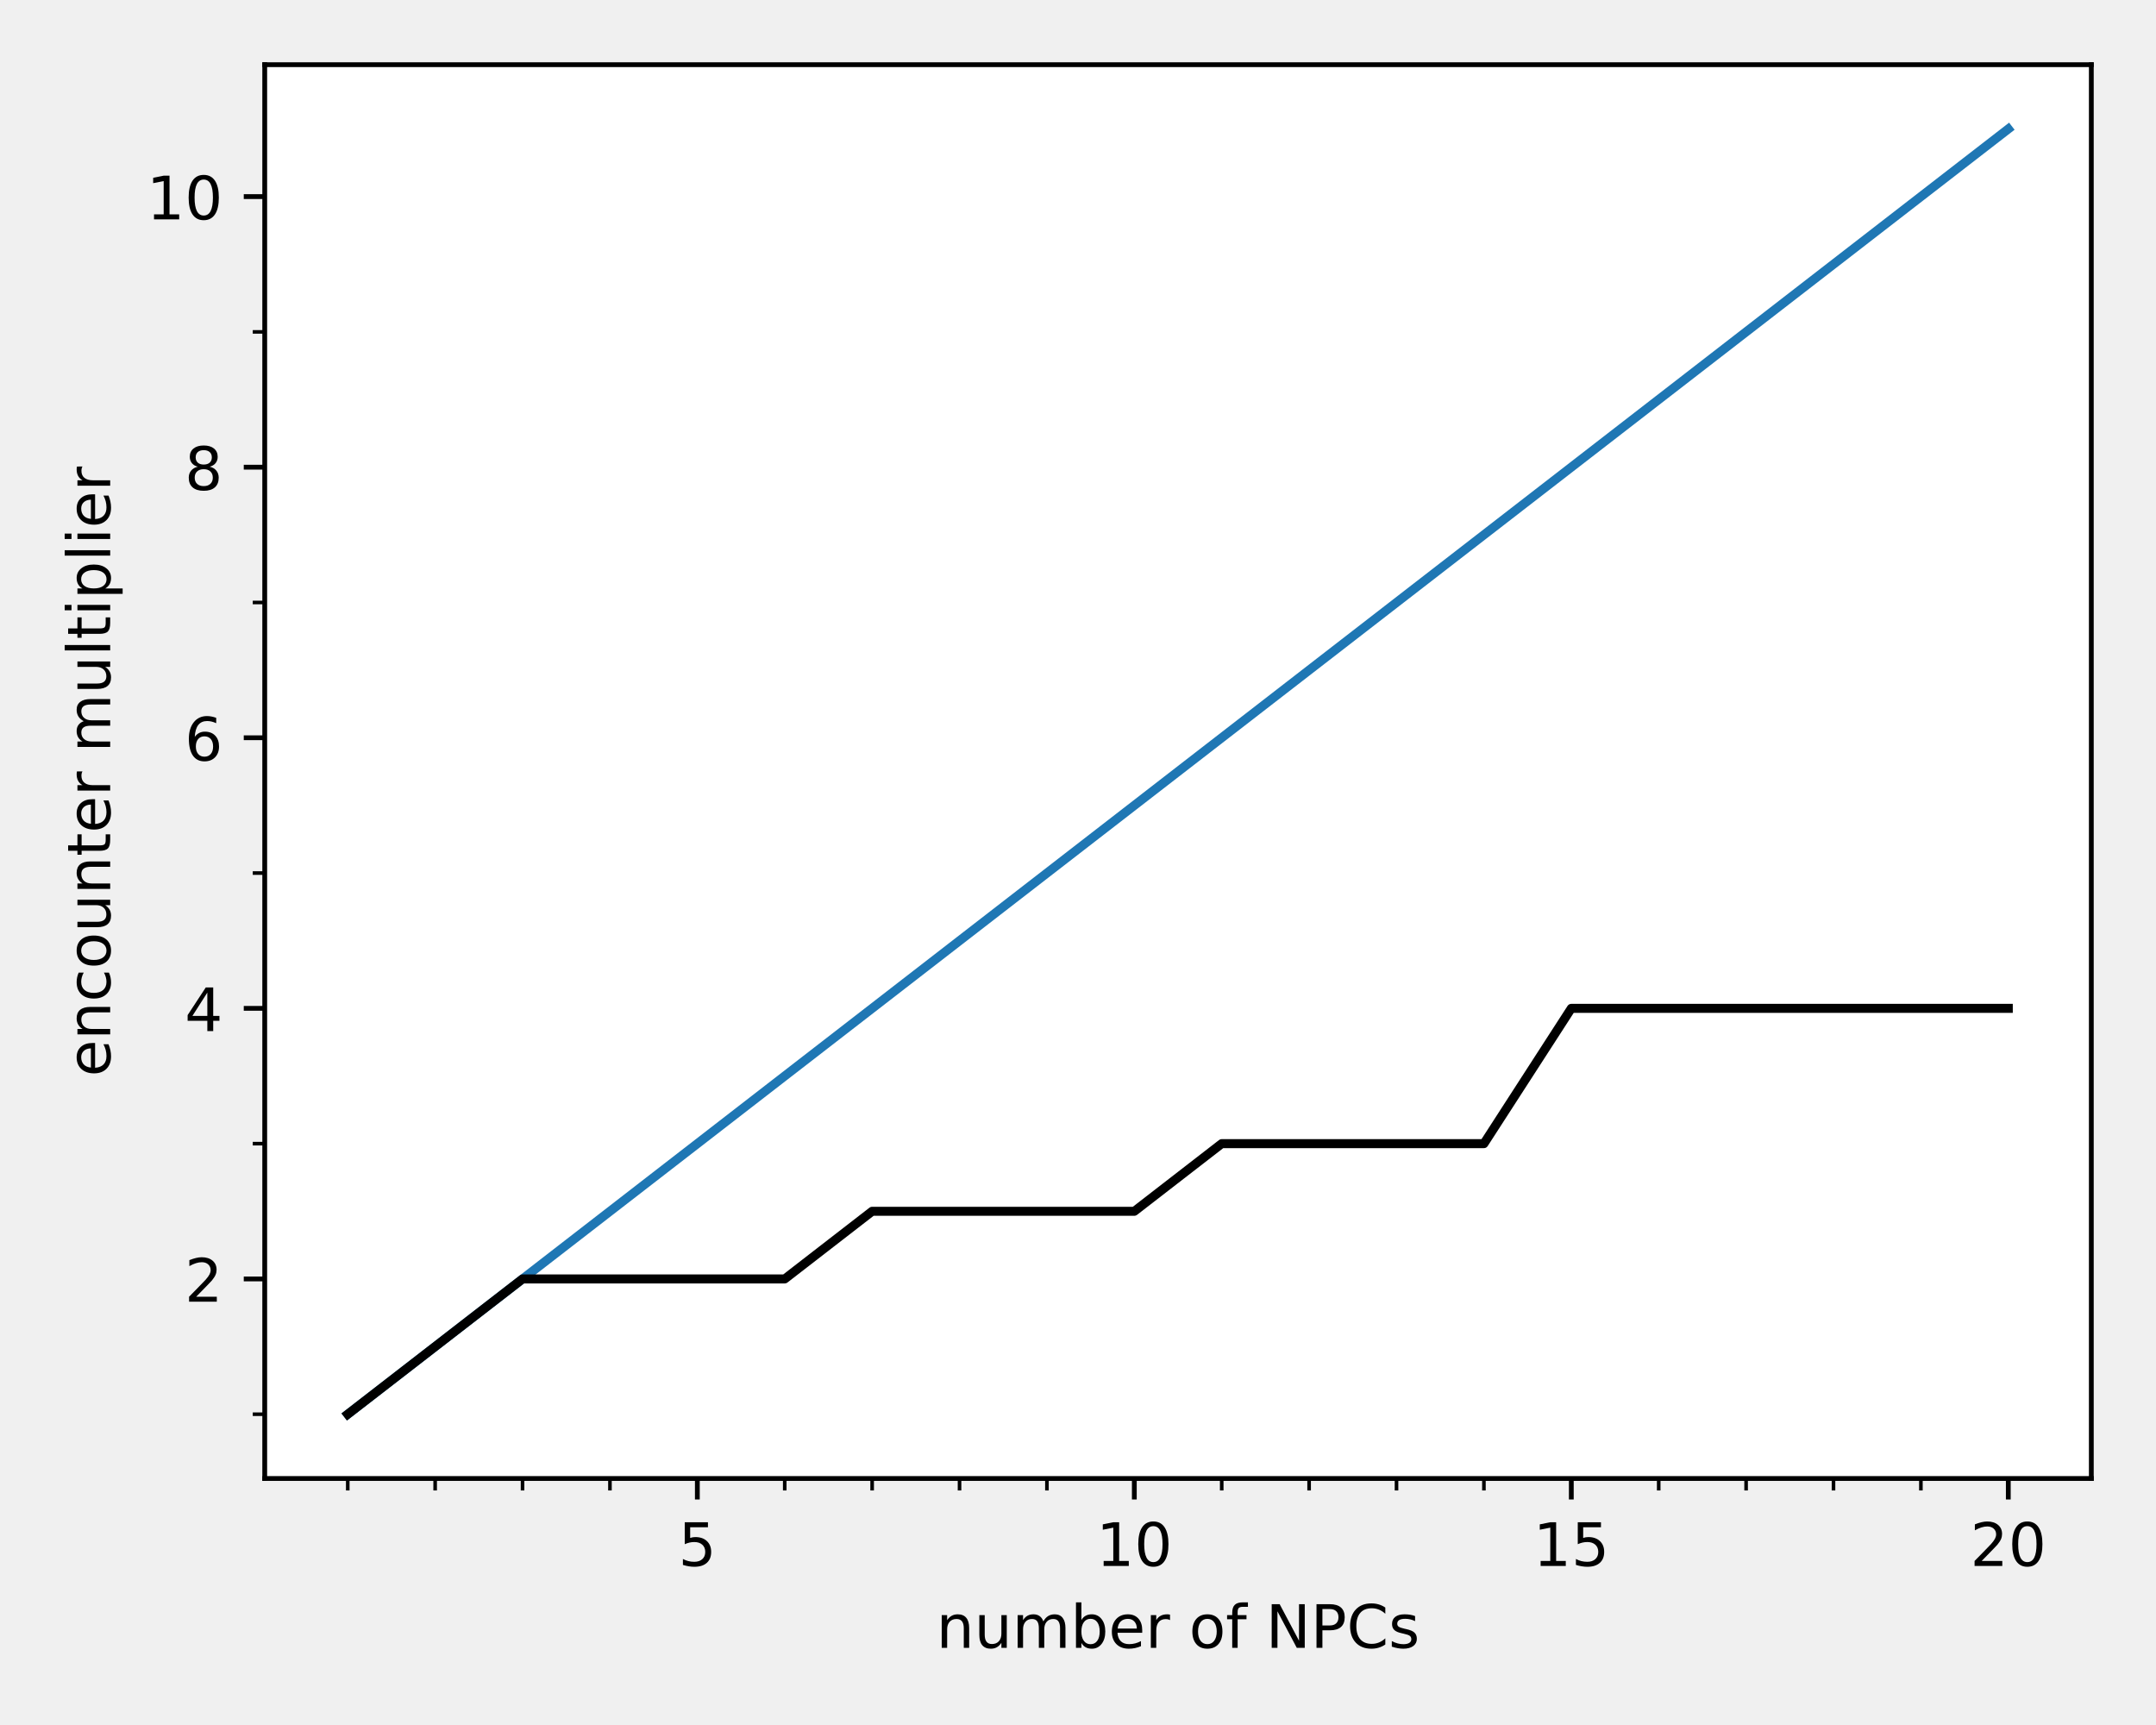
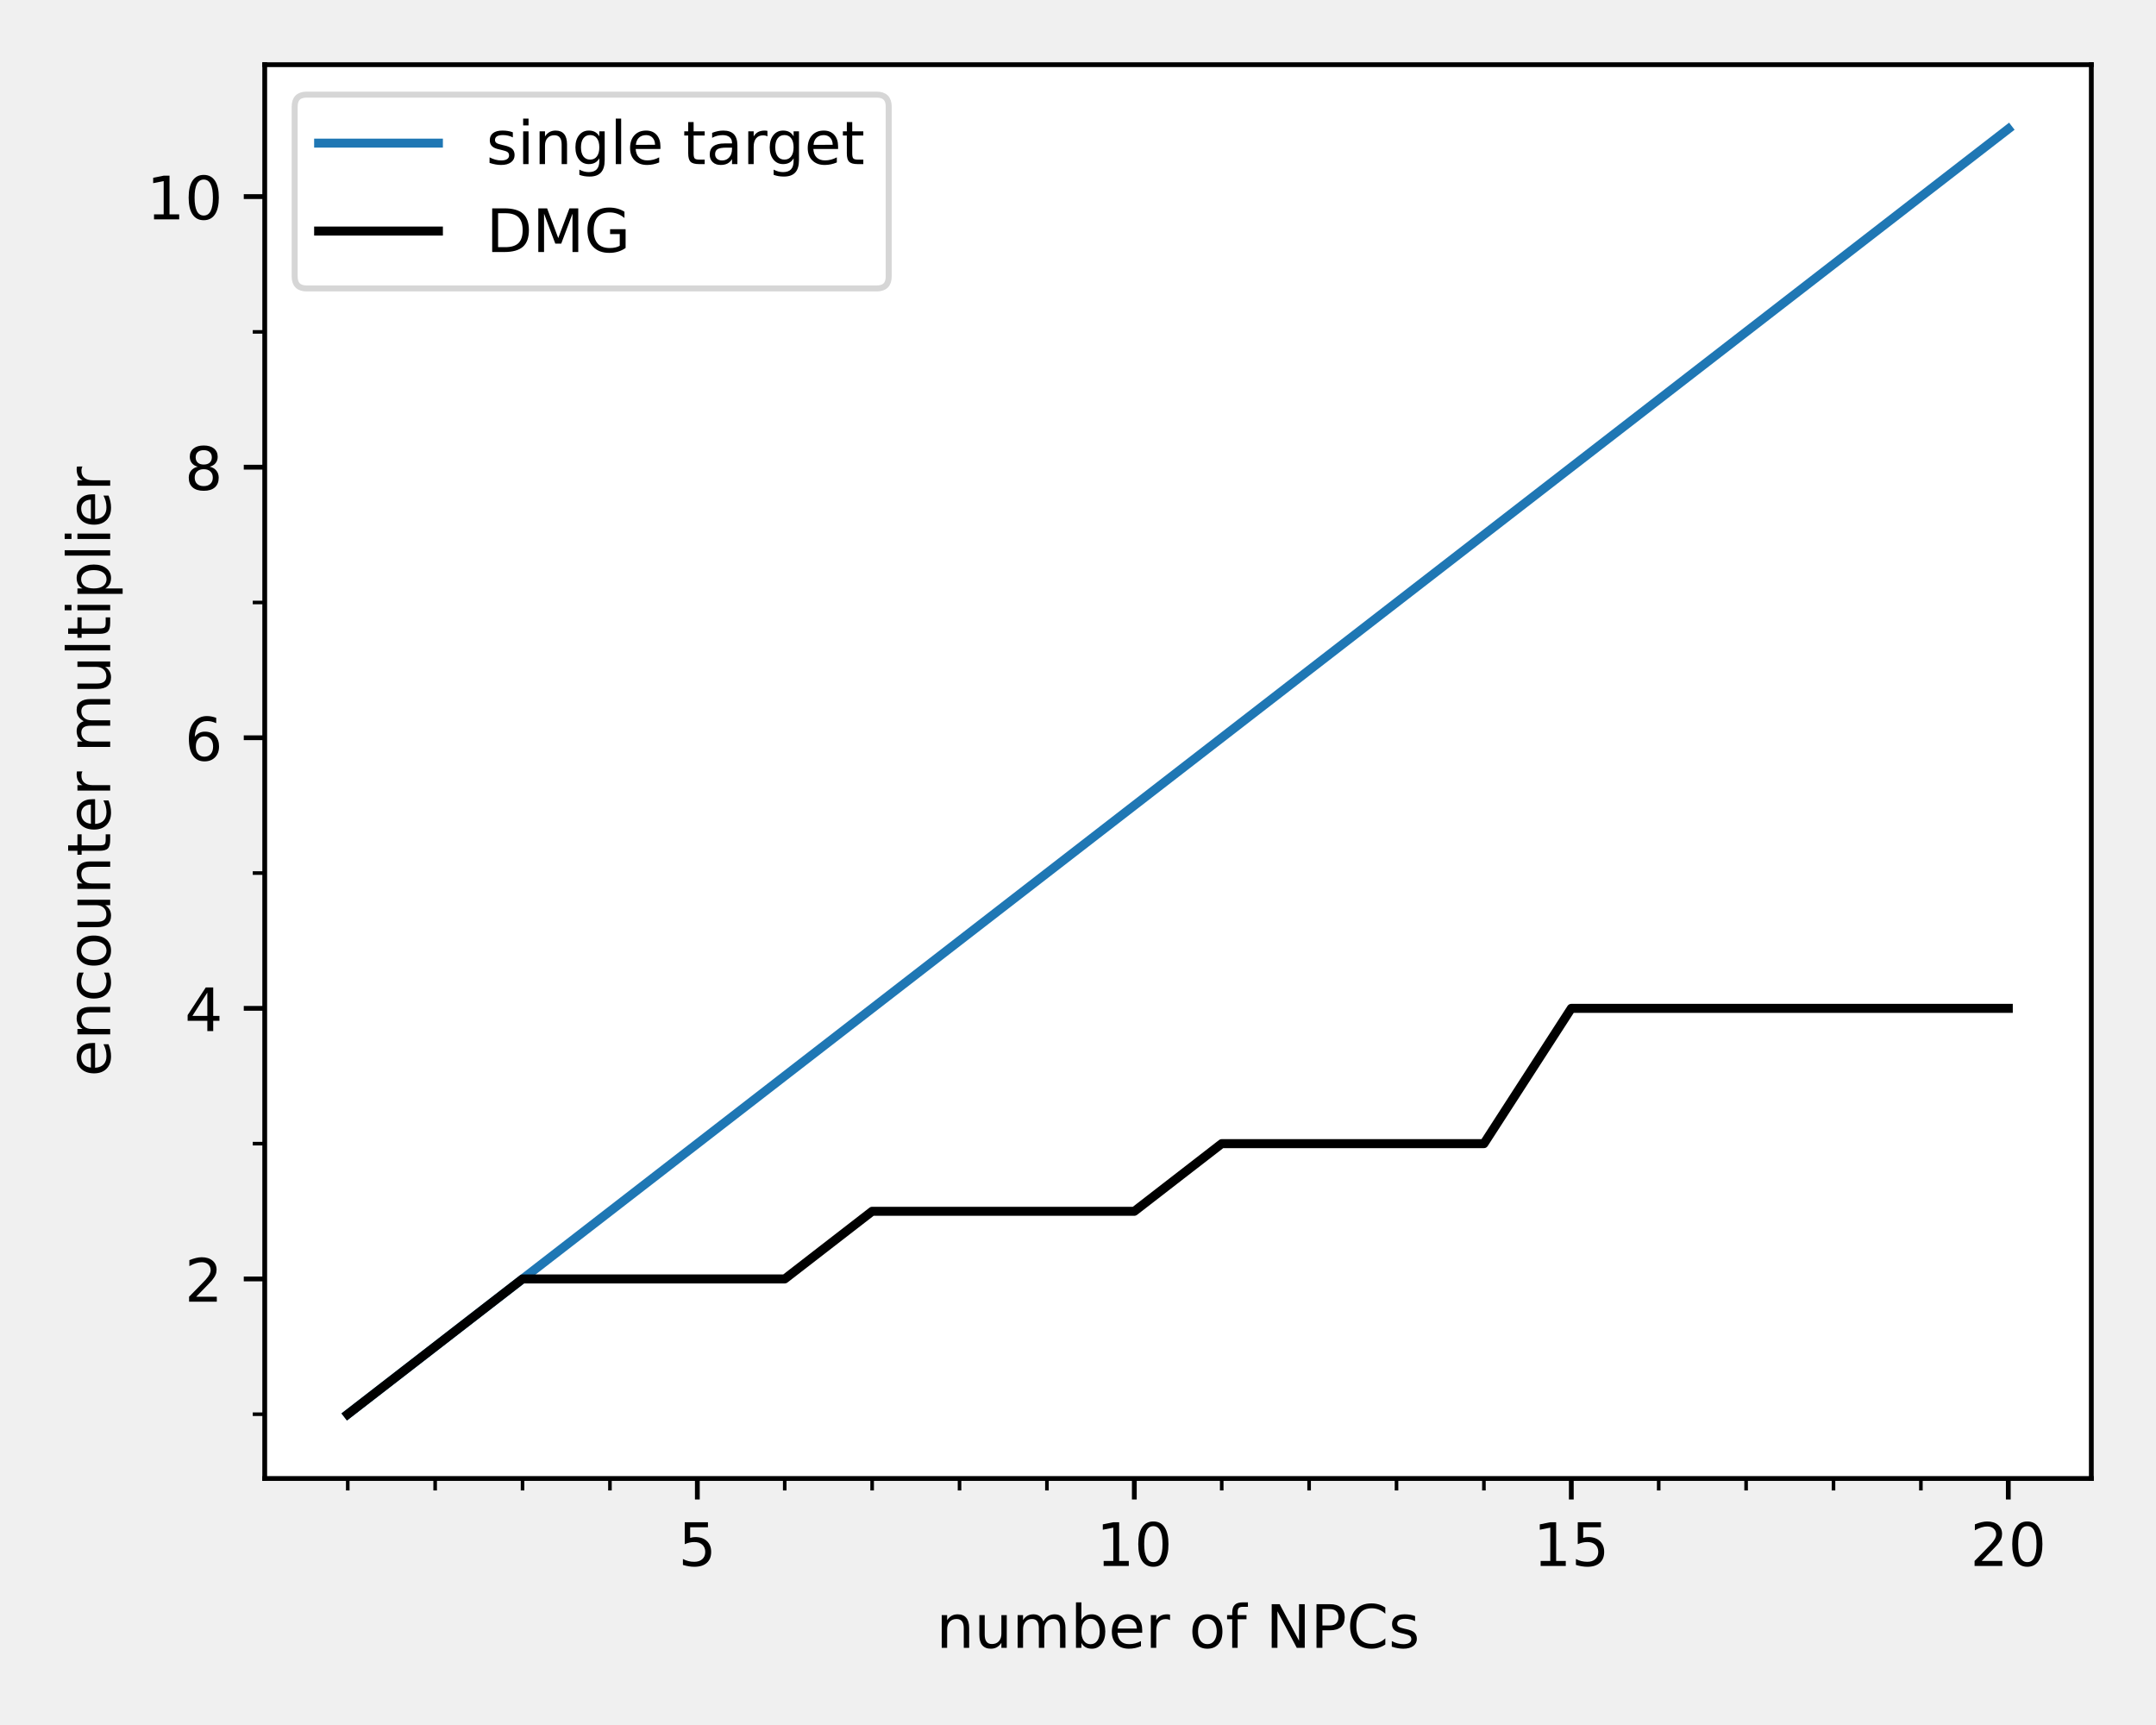
<svg xmlns="http://www.w3.org/2000/svg" xmlns:xlink="http://www.w3.org/1999/xlink" height="288pt" version="1.1" viewBox="0 0 360 288" width="360pt">
  <defs>
    <style type="text/css">*{stroke-linecap:butt;stroke-linejoin:round;}</style>
  </defs>
  <g id="figure_1">
    <g id="patch_1">
      <path d="M 0 288  L 360 288  L 360 0  L 0 0  z " style="fill:none;" />
    </g>
    <g id="axes_1">
      <g id="patch_2">
        <path d="M 44.203 246.844  L 349.2 246.844  L 349.2 10.8  L 44.203 10.8  z " style="fill:#ffffff;" />
      </g>
      <g id="matplotlib.axis_1">
        <g id="xtick_1">
          <g id="line2d_1">
            <defs>
-               <path d="M 0 0  L 0 3.5  " id="mefb0b01681" style="stroke:#000000;stroke-width:0.8;" />
-             </defs>
-             <g>
-               <use style="stroke:#000000;stroke-width:0.8;" x="116.439" xlink:href="#mefb0b01681" y="246.844" />
+               <path d="M 0 0  L 0 3.5  " id="m362d20f6d4" style="stroke:#000000;stroke-width:0.8;" />
+             </defs>
+             <g>
+               <use style="stroke:#000000;stroke-width:0.8;" x="116.439" xlink:href="#m362d20f6d4" y="246.844" />
            </g>
          </g>
          <g id="text_1">
            <g transform="translate(113.258 261.4422)scale(0.1 -0.1)">
              <defs>
                <path d="M 10.797 72.906  L 49.516 72.906  L 49.516 64.594  L 19.828 64.594  L 19.828 46.734  Q 21.969 47.469 24.109 47.828  Q 26.266 48.188 28.422 48.188  Q 40.625 48.188 47.75 41.5  Q 54.891 34.812 54.891 23.391  Q 54.891 11.625 47.562 5.094  Q 40.234 -1.422 26.906 -1.422  Q 22.312 -1.422 17.547 -0.641  Q 12.797 0.141 7.719 1.703  L 7.719 11.625  Q 12.109 9.234 16.797 8.062  Q 21.484 6.891 26.703 6.891  Q 35.156 6.891 40.078 11.328  Q 45.016 15.766 45.016 23.391  Q 45.016 31 40.078 35.438  Q 35.156 39.891 26.703 39.891  Q 22.75 39.891 18.812 39.016  Q 14.891 38.141 10.797 36.281  z " id="DejaVuSans-53" />
              </defs>
              <use xlink:href="#DejaVuSans-53" />
            </g>
          </g>
        </g>
        <g id="xtick_2">
          <g id="line2d_2">
            <g>
-               <use style="stroke:#000000;stroke-width:0.8;" x="189.405" xlink:href="#mefb0b01681" y="246.844" />
+               <use style="stroke:#000000;stroke-width:0.8;" x="189.405" xlink:href="#m362d20f6d4" y="246.844" />
            </g>
          </g>
          <g id="text_2">
            <g transform="translate(183.0425 261.4422)scale(0.1 -0.1)">
              <defs>
                <path d="M 12.406 8.297  L 28.516 8.297  L 28.516 63.922  L 10.984 60.406  L 10.984 69.391  L 28.422 72.906  L 38.281 72.906  L 38.281 8.297  L 54.391 8.297  L 54.391 0  L 12.406 0  z " id="DejaVuSans-49" />
                <path d="M 31.781 66.406  Q 24.172 66.406 20.328 58.906  Q 16.5 51.422 16.5 36.375  Q 16.5 21.391 20.328 13.891  Q 24.172 6.391 31.781 6.391  Q 39.453 6.391 43.281 13.891  Q 47.125 21.391 47.125 36.375  Q 47.125 51.422 43.281 58.906  Q 39.453 66.406 31.781 66.406  z M 31.781 74.219  Q 44.047 74.219 50.516 64.516  Q 56.984 54.828 56.984 36.375  Q 56.984 17.969 50.516 8.266  Q 44.047 -1.422 31.781 -1.422  Q 19.531 -1.422 13.062 8.266  Q 6.594 17.969 6.594 36.375  Q 6.594 54.828 13.062 64.516  Q 19.531 74.219 31.781 74.219  z " id="DejaVuSans-48" />
              </defs>
              <use xlink:href="#DejaVuSans-49" />
              <use x="63.623" xlink:href="#DejaVuSans-48" />
            </g>
          </g>
        </g>
        <g id="xtick_3">
          <g id="line2d_3">
            <g>
-               <use style="stroke:#000000;stroke-width:0.8;" x="262.371" xlink:href="#mefb0b01681" y="246.844" />
+               <use style="stroke:#000000;stroke-width:0.8;" x="262.371" xlink:href="#m362d20f6d4" y="246.844" />
            </g>
          </g>
          <g id="text_3">
            <g transform="translate(256.0082 261.4422)scale(0.1 -0.1)">
              <use xlink:href="#DejaVuSans-49" />
              <use x="63.623" xlink:href="#DejaVuSans-53" />
            </g>
          </g>
        </g>
        <g id="xtick_4">
          <g id="line2d_4">
            <g>
-               <use style="stroke:#000000;stroke-width:0.8;" x="335.337" xlink:href="#mefb0b01681" y="246.844" />
+               <use style="stroke:#000000;stroke-width:0.8;" x="335.337" xlink:href="#m362d20f6d4" y="246.844" />
            </g>
          </g>
          <g id="text_4">
            <g transform="translate(328.974 261.4422)scale(0.1 -0.1)">
              <defs>
                <path d="M 19.188 8.297  L 53.609 8.297  L 53.609 0  L 7.328 0  L 7.328 8.297  Q 12.938 14.109 22.625 23.891  Q 32.328 33.688 34.812 36.531  Q 39.547 41.844 41.422 45.531  Q 43.312 49.219 43.312 52.781  Q 43.312 58.594 39.234 62.25  Q 35.156 65.922 28.609 65.922  Q 23.969 65.922 18.812 64.312  Q 13.672 62.703 7.812 59.422  L 7.812 69.391  Q 13.766 71.781 18.938 73  Q 24.125 74.219 28.422 74.219  Q 39.75 74.219 46.484 68.547  Q 53.219 62.891 53.219 53.422  Q 53.219 48.922 51.531 44.891  Q 49.859 40.875 45.406 35.406  Q 44.188 33.984 37.641 27.219  Q 31.109 20.453 19.188 8.297  z " id="DejaVuSans-50" />
              </defs>
              <use xlink:href="#DejaVuSans-50" />
              <use x="63.623" xlink:href="#DejaVuSans-48" />
            </g>
          </g>
        </g>
        <g id="xtick_5">
          <g id="line2d_5">
            <defs>
-               <path d="M 0 0  L 0 2  " id="md75f224a28" style="stroke:#000000;stroke-width:0.6;" />
-             </defs>
-             <g>
-               <use style="stroke:#000000;stroke-width:0.6;" x="58.067" xlink:href="#md75f224a28" y="246.844" />
+               <path d="M 0 0  L 0 2  " id="m6d428b811e" style="stroke:#000000;stroke-width:0.6;" />
+             </defs>
+             <g>
+               <use style="stroke:#000000;stroke-width:0.6;" x="58.067" xlink:href="#m6d428b811e" y="246.844" />
            </g>
          </g>
        </g>
        <g id="xtick_6">
          <g id="line2d_6">
            <g>
-               <use style="stroke:#000000;stroke-width:0.6;" x="72.66" xlink:href="#md75f224a28" y="246.844" />
+               <use style="stroke:#000000;stroke-width:0.6;" x="72.66" xlink:href="#m6d428b811e" y="246.844" />
            </g>
          </g>
        </g>
        <g id="xtick_7">
          <g id="line2d_7">
            <g>
-               <use style="stroke:#000000;stroke-width:0.6;" x="87.253" xlink:href="#md75f224a28" y="246.844" />
+               <use style="stroke:#000000;stroke-width:0.6;" x="87.253" xlink:href="#m6d428b811e" y="246.844" />
            </g>
          </g>
        </g>
        <g id="xtick_8">
          <g id="line2d_8">
            <g>
-               <use style="stroke:#000000;stroke-width:0.6;" x="101.846" xlink:href="#md75f224a28" y="246.844" />
+               <use style="stroke:#000000;stroke-width:0.6;" x="101.846" xlink:href="#m6d428b811e" y="246.844" />
            </g>
          </g>
        </g>
        <g id="xtick_9">
          <g id="line2d_9">
            <g>
-               <use style="stroke:#000000;stroke-width:0.6;" x="131.032" xlink:href="#md75f224a28" y="246.844" />
+               <use style="stroke:#000000;stroke-width:0.6;" x="131.032" xlink:href="#m6d428b811e" y="246.844" />
            </g>
          </g>
        </g>
        <g id="xtick_10">
          <g id="line2d_10">
            <g>
-               <use style="stroke:#000000;stroke-width:0.6;" x="145.626" xlink:href="#md75f224a28" y="246.844" />
+               <use style="stroke:#000000;stroke-width:0.6;" x="145.626" xlink:href="#m6d428b811e" y="246.844" />
            </g>
          </g>
        </g>
        <g id="xtick_11">
          <g id="line2d_11">
            <g>
-               <use style="stroke:#000000;stroke-width:0.6;" x="160.219" xlink:href="#md75f224a28" y="246.844" />
+               <use style="stroke:#000000;stroke-width:0.6;" x="160.219" xlink:href="#m6d428b811e" y="246.844" />
            </g>
          </g>
        </g>
        <g id="xtick_12">
          <g id="line2d_12">
            <g>
-               <use style="stroke:#000000;stroke-width:0.6;" x="174.812" xlink:href="#md75f224a28" y="246.844" />
+               <use style="stroke:#000000;stroke-width:0.6;" x="174.812" xlink:href="#m6d428b811e" y="246.844" />
            </g>
          </g>
        </g>
        <g id="xtick_13">
          <g id="line2d_13">
            <g>
-               <use style="stroke:#000000;stroke-width:0.6;" x="203.998" xlink:href="#md75f224a28" y="246.844" />
+               <use style="stroke:#000000;stroke-width:0.6;" x="203.998" xlink:href="#m6d428b811e" y="246.844" />
            </g>
          </g>
        </g>
        <g id="xtick_14">
          <g id="line2d_14">
            <g>
-               <use style="stroke:#000000;stroke-width:0.6;" x="218.591" xlink:href="#md75f224a28" y="246.844" />
+               <use style="stroke:#000000;stroke-width:0.6;" x="218.591" xlink:href="#m6d428b811e" y="246.844" />
            </g>
          </g>
        </g>
        <g id="xtick_15">
          <g id="line2d_15">
            <g>
-               <use style="stroke:#000000;stroke-width:0.6;" x="233.184" xlink:href="#md75f224a28" y="246.844" />
+               <use style="stroke:#000000;stroke-width:0.6;" x="233.184" xlink:href="#m6d428b811e" y="246.844" />
            </g>
          </g>
        </g>
        <g id="xtick_16">
          <g id="line2d_16">
            <g>
-               <use style="stroke:#000000;stroke-width:0.6;" x="247.778" xlink:href="#md75f224a28" y="246.844" />
+               <use style="stroke:#000000;stroke-width:0.6;" x="247.778" xlink:href="#m6d428b811e" y="246.844" />
            </g>
          </g>
        </g>
        <g id="xtick_17">
          <g id="line2d_17">
            <g>
-               <use style="stroke:#000000;stroke-width:0.6;" x="276.964" xlink:href="#md75f224a28" y="246.844" />
+               <use style="stroke:#000000;stroke-width:0.6;" x="276.964" xlink:href="#m6d428b811e" y="246.844" />
            </g>
          </g>
        </g>
        <g id="xtick_18">
          <g id="line2d_18">
            <g>
-               <use style="stroke:#000000;stroke-width:0.6;" x="291.557" xlink:href="#md75f224a28" y="246.844" />
+               <use style="stroke:#000000;stroke-width:0.6;" x="291.557" xlink:href="#m6d428b811e" y="246.844" />
            </g>
          </g>
        </g>
        <g id="xtick_19">
          <g id="line2d_19">
            <g>
-               <use style="stroke:#000000;stroke-width:0.6;" x="306.15" xlink:href="#md75f224a28" y="246.844" />
+               <use style="stroke:#000000;stroke-width:0.6;" x="306.15" xlink:href="#m6d428b811e" y="246.844" />
            </g>
          </g>
        </g>
        <g id="xtick_20">
          <g id="line2d_20">
            <g>
-               <use style="stroke:#000000;stroke-width:0.6;" x="320.743" xlink:href="#md75f224a28" y="246.844" />
+               <use style="stroke:#000000;stroke-width:0.6;" x="320.743" xlink:href="#m6d428b811e" y="246.844" />
            </g>
          </g>
        </g>
        <g id="text_5">
          <g transform="translate(156.3383 275.1203)scale(0.1 -0.1)">
            <defs>
              <path d="M 54.891 33.016  L 54.891 0  L 45.906 0  L 45.906 32.719  Q 45.906 40.484 42.875 44.328  Q 39.844 48.188 33.797 48.188  Q 26.516 48.188 22.312 43.547  Q 18.109 38.922 18.109 30.906  L 18.109 0  L 9.078 0  L 9.078 54.688  L 18.109 54.688  L 18.109 46.188  Q 21.344 51.125 25.703 53.562  Q 30.078 56 35.797 56  Q 45.219 56 50.047 50.172  Q 54.891 44.344 54.891 33.016  z " id="DejaVuSans-110" />
              <path d="M 8.5 21.578  L 8.5 54.688  L 17.484 54.688  L 17.484 21.922  Q 17.484 14.156 20.5 10.266  Q 23.531 6.391 29.594 6.391  Q 36.859 6.391 41.078 11.031  Q 45.312 15.672 45.312 23.688  L 45.312 54.688  L 54.297 54.688  L 54.297 0  L 45.312 0  L 45.312 8.406  Q 42.047 3.422 37.719 1  Q 33.406 -1.422 27.688 -1.422  Q 18.266 -1.422 13.375 4.438  Q 8.5 10.297 8.5 21.578  z M 31.109 56  z " id="DejaVuSans-117" />
              <path d="M 52 44.188  Q 55.375 50.25 60.062 53.125  Q 64.75 56 71.094 56  Q 79.641 56 84.281 50.016  Q 88.922 44.047 88.922 33.016  L 88.922 0  L 79.891 0  L 79.891 32.719  Q 79.891 40.578 77.094 44.375  Q 74.312 48.188 68.609 48.188  Q 61.625 48.188 57.562 43.547  Q 53.516 38.922 53.516 30.906  L 53.516 0  L 44.484 0  L 44.484 32.719  Q 44.484 40.625 41.703 44.406  Q 38.922 48.188 33.109 48.188  Q 26.219 48.188 22.156 43.531  Q 18.109 38.875 18.109 30.906  L 18.109 0  L 9.078 0  L 9.078 54.688  L 18.109 54.688  L 18.109 46.188  Q 21.188 51.219 25.484 53.609  Q 29.781 56 35.688 56  Q 41.656 56 45.828 52.969  Q 50 49.953 52 44.188  z " id="DejaVuSans-109" />
              <path d="M 48.688 27.297  Q 48.688 37.203 44.609 42.844  Q 40.531 48.484 33.406 48.484  Q 26.266 48.484 22.188 42.844  Q 18.109 37.203 18.109 27.297  Q 18.109 17.391 22.188 11.75  Q 26.266 6.109 33.406 6.109  Q 40.531 6.109 44.609 11.75  Q 48.688 17.391 48.688 27.297  z M 18.109 46.391  Q 20.953 51.266 25.266 53.625  Q 29.594 56 35.594 56  Q 45.562 56 51.781 48.094  Q 58.016 40.188 58.016 27.297  Q 58.016 14.406 51.781 6.484  Q 45.562 -1.422 35.594 -1.422  Q 29.594 -1.422 25.266 0.953  Q 20.953 3.328 18.109 8.203  L 18.109 0  L 9.078 0  L 9.078 75.984  L 18.109 75.984  z " id="DejaVuSans-98" />
              <path d="M 56.203 29.594  L 56.203 25.203  L 14.891 25.203  Q 15.484 15.922 20.484 11.062  Q 25.484 6.203 34.422 6.203  Q 39.594 6.203 44.453 7.469  Q 49.312 8.734 54.109 11.281  L 54.109 2.781  Q 49.266 0.734 44.188 -0.344  Q 39.109 -1.422 33.891 -1.422  Q 20.797 -1.422 13.156 6.188  Q 5.516 13.812 5.516 26.812  Q 5.516 40.234 12.766 48.109  Q 20.016 56 32.328 56  Q 43.359 56 49.781 48.891  Q 56.203 41.797 56.203 29.594  z M 47.219 32.234  Q 47.125 39.594 43.094 43.984  Q 39.062 48.391 32.422 48.391  Q 24.906 48.391 20.391 44.141  Q 15.875 39.891 15.188 32.172  z " id="DejaVuSans-101" />
              <path d="M 41.109 46.297  Q 39.594 47.172 37.812 47.578  Q 36.031 48 33.891 48  Q 26.266 48 22.188 43.047  Q 18.109 38.094 18.109 28.812  L 18.109 0  L 9.078 0  L 9.078 54.688  L 18.109 54.688  L 18.109 46.188  Q 20.953 51.172 25.484 53.578  Q 30.031 56 36.531 56  Q 37.453 56 38.578 55.875  Q 39.703 55.766 41.062 55.516  z " id="DejaVuSans-114" />
              <path id="DejaVuSans-32" />
              <path d="M 30.609 48.391  Q 23.391 48.391 19.188 42.75  Q 14.984 37.109 14.984 27.297  Q 14.984 17.484 19.156 11.844  Q 23.344 6.203 30.609 6.203  Q 37.797 6.203 41.984 11.859  Q 46.188 17.531 46.188 27.297  Q 46.188 37.016 41.984 42.703  Q 37.797 48.391 30.609 48.391  z M 30.609 56  Q 42.328 56 49.016 48.375  Q 55.719 40.766 55.719 27.297  Q 55.719 13.875 49.016 6.219  Q 42.328 -1.422 30.609 -1.422  Q 18.844 -1.422 12.172 6.219  Q 5.516 13.875 5.516 27.297  Q 5.516 40.766 12.172 48.375  Q 18.844 56 30.609 56  z " id="DejaVuSans-111" />
              <path d="M 37.109 75.984  L 37.109 68.5  L 28.516 68.5  Q 23.688 68.5 21.797 66.547  Q 19.922 64.594 19.922 59.516  L 19.922 54.688  L 34.719 54.688  L 34.719 47.703  L 19.922 47.703  L 19.922 0  L 10.891 0  L 10.891 47.703  L 2.297 47.703  L 2.297 54.688  L 10.891 54.688  L 10.891 58.5  Q 10.891 67.625 15.141 71.797  Q 19.391 75.984 28.609 75.984  z " id="DejaVuSans-102" />
              <path d="M 9.812 72.906  L 23.094 72.906  L 55.422 11.922  L 55.422 72.906  L 64.984 72.906  L 64.984 0  L 51.703 0  L 19.391 60.984  L 19.391 0  L 9.812 0  z " id="DejaVuSans-78" />
              <path d="M 19.672 64.797  L 19.672 37.406  L 32.078 37.406  Q 38.969 37.406 42.719 40.969  Q 46.484 44.531 46.484 51.125  Q 46.484 57.672 42.719 61.234  Q 38.969 64.797 32.078 64.797  z M 9.812 72.906  L 32.078 72.906  Q 44.344 72.906 50.609 67.359  Q 56.891 61.812 56.891 51.125  Q 56.891 40.328 50.609 34.812  Q 44.344 29.297 32.078 29.297  L 19.672 29.297  L 19.672 0  L 9.812 0  z " id="DejaVuSans-80" />
              <path d="M 64.406 67.281  L 64.406 56.891  Q 59.422 61.531 53.781 63.812  Q 48.141 66.109 41.797 66.109  Q 29.297 66.109 22.656 58.469  Q 16.016 50.828 16.016 36.375  Q 16.016 21.969 22.656 14.328  Q 29.297 6.688 41.797 6.688  Q 48.141 6.688 53.781 8.984  Q 59.422 11.281 64.406 15.922  L 64.406 5.609  Q 59.234 2.094 53.438 0.328  Q 47.656 -1.422 41.219 -1.422  Q 24.656 -1.422 15.125 8.703  Q 5.609 18.844 5.609 36.375  Q 5.609 53.953 15.125 64.078  Q 24.656 74.219 41.219 74.219  Q 47.75 74.219 53.531 72.484  Q 59.328 70.75 64.406 67.281  z " id="DejaVuSans-67" />
              <path d="M 44.281 53.078  L 44.281 44.578  Q 40.484 46.531 36.375 47.5  Q 32.281 48.484 27.875 48.484  Q 21.188 48.484 17.844 46.438  Q 14.5 44.391 14.5 40.281  Q 14.5 37.156 16.891 35.375  Q 19.281 33.594 26.516 31.984  L 29.594 31.297  Q 39.156 29.25 43.188 25.516  Q 47.219 21.781 47.219 15.094  Q 47.219 7.469 41.188 3.016  Q 35.156 -1.422 24.609 -1.422  Q 20.219 -1.422 15.453 -0.562  Q 10.688 0.297 5.422 2  L 5.422 11.281  Q 10.406 8.688 15.234 7.391  Q 20.062 6.109 24.812 6.109  Q 31.156 6.109 34.562 8.281  Q 37.984 10.453 37.984 14.406  Q 37.984 18.062 35.516 20.016  Q 33.062 21.969 24.703 23.781  L 21.578 24.516  Q 13.234 26.266 9.516 29.906  Q 5.812 33.547 5.812 39.891  Q 5.812 47.609 11.281 51.797  Q 16.75 56 26.812 56  Q 31.781 56 36.172 55.266  Q 40.578 54.547 44.281 53.078  z " id="DejaVuSans-115" />
            </defs>
            <use xlink:href="#DejaVuSans-110" />
            <use x="63.379" xlink:href="#DejaVuSans-117" />
            <use x="126.758" xlink:href="#DejaVuSans-109" />
            <use x="224.17" xlink:href="#DejaVuSans-98" />
            <use x="287.646" xlink:href="#DejaVuSans-101" />
            <use x="349.17" xlink:href="#DejaVuSans-114" />
            <use x="390.283" xlink:href="#DejaVuSans-32" />
            <use x="422.07" xlink:href="#DejaVuSans-111" />
            <use x="483.252" xlink:href="#DejaVuSans-102" />
            <use x="518.457" xlink:href="#DejaVuSans-32" />
            <use x="550.244" xlink:href="#DejaVuSans-78" />
            <use x="625.049" xlink:href="#DejaVuSans-80" />
            <use x="685.352" xlink:href="#DejaVuSans-67" />
            <use x="755.176" xlink:href="#DejaVuSans-115" />
          </g>
        </g>
      </g>
      <g id="matplotlib.axis_2">
        <g id="ytick_1">
          <g id="line2d_21">
            <defs>
-               <path d="M 0 0  L -3.5 0  " id="ma473c0ce6e" style="stroke:#000000;stroke-width:0.8;" />
-             </defs>
-             <g>
-               <use style="stroke:#000000;stroke-width:0.8;" x="44.203" xlink:href="#ma473c0ce6e" y="213.527" />
+               <path d="M 0 0  L -3.5 0  " id="mf55460c2e5" style="stroke:#000000;stroke-width:0.8;" />
+             </defs>
+             <g>
+               <use style="stroke:#000000;stroke-width:0.8;" x="44.203" xlink:href="#mf55460c2e5" y="213.527" />
            </g>
          </g>
          <g id="text_6">
            <g transform="translate(30.84062 217.3258)scale(0.1 -0.1)">
              <use xlink:href="#DejaVuSans-50" />
            </g>
          </g>
        </g>
        <g id="ytick_2">
          <g id="line2d_22">
            <g>
-               <use style="stroke:#000000;stroke-width:0.8;" x="44.203" xlink:href="#ma473c0ce6e" y="168.351" />
+               <use style="stroke:#000000;stroke-width:0.8;" x="44.203" xlink:href="#mf55460c2e5" y="168.351" />
            </g>
          </g>
          <g id="text_7">
            <g transform="translate(30.84062 172.15)scale(0.1 -0.1)">
              <defs>
                <path d="M 37.797 64.312  L 12.891 25.391  L 37.797 25.391  z M 35.203 72.906  L 47.609 72.906  L 47.609 25.391  L 58.016 25.391  L 58.016 17.188  L 47.609 17.188  L 47.609 0  L 37.797 0  L 37.797 17.188  L 4.891 17.188  L 4.891 26.703  z " id="DejaVuSans-52" />
              </defs>
              <use xlink:href="#DejaVuSans-52" />
            </g>
          </g>
        </g>
        <g id="ytick_3">
          <g id="line2d_23">
            <g>
-               <use style="stroke:#000000;stroke-width:0.8;" x="44.203" xlink:href="#ma473c0ce6e" y="123.175" />
+               <use style="stroke:#000000;stroke-width:0.8;" x="44.203" xlink:href="#mf55460c2e5" y="123.175" />
            </g>
          </g>
          <g id="text_8">
            <g transform="translate(30.84062 126.9741)scale(0.1 -0.1)">
              <defs>
                <path d="M 33.016 40.375  Q 26.375 40.375 22.484 35.828  Q 18.609 31.297 18.609 23.391  Q 18.609 15.531 22.484 10.953  Q 26.375 6.391 33.016 6.391  Q 39.656 6.391 43.531 10.953  Q 47.406 15.531 47.406 23.391  Q 47.406 31.297 43.531 35.828  Q 39.656 40.375 33.016 40.375  z M 52.594 71.297  L 52.594 62.312  Q 48.875 64.062 45.094 64.984  Q 41.312 65.922 37.594 65.922  Q 27.828 65.922 22.672 59.328  Q 17.531 52.734 16.797 39.406  Q 19.672 43.656 24.016 45.922  Q 28.375 48.188 33.594 48.188  Q 44.578 48.188 50.953 41.516  Q 57.328 34.859 57.328 23.391  Q 57.328 12.156 50.688 5.359  Q 44.047 -1.422 33.016 -1.422  Q 20.359 -1.422 13.672 8.266  Q 6.984 17.969 6.984 36.375  Q 6.984 53.656 15.188 63.938  Q 23.391 74.219 37.203 74.219  Q 40.922 74.219 44.703 73.484  Q 48.484 72.75 52.594 71.297  z " id="DejaVuSans-54" />
              </defs>
              <use xlink:href="#DejaVuSans-54" />
            </g>
          </g>
        </g>
        <g id="ytick_4">
          <g id="line2d_24">
            <g>
-               <use style="stroke:#000000;stroke-width:0.8;" x="44.203" xlink:href="#ma473c0ce6e" y="77.999" />
+               <use style="stroke:#000000;stroke-width:0.8;" x="44.203" xlink:href="#mf55460c2e5" y="77.999" />
            </g>
          </g>
          <g id="text_9">
            <g transform="translate(30.84062 81.79828)scale(0.1 -0.1)">
              <defs>
                <path d="M 31.781 34.625  Q 24.75 34.625 20.719 30.859  Q 16.703 27.094 16.703 20.516  Q 16.703 13.922 20.719 10.156  Q 24.75 6.391 31.781 6.391  Q 38.812 6.391 42.859 10.172  Q 46.922 13.969 46.922 20.516  Q 46.922 27.094 42.891 30.859  Q 38.875 34.625 31.781 34.625  z M 21.922 38.812  Q 15.578 40.375 12.031 44.719  Q 8.5 49.078 8.5 55.328  Q 8.5 64.062 14.719 69.141  Q 20.953 74.219 31.781 74.219  Q 42.672 74.219 48.875 69.141  Q 55.078 64.062 55.078 55.328  Q 55.078 49.078 51.531 44.719  Q 48 40.375 41.703 38.812  Q 48.828 37.156 52.797 32.312  Q 56.781 27.484 56.781 20.516  Q 56.781 9.906 50.312 4.234  Q 43.844 -1.422 31.781 -1.422  Q 19.734 -1.422 13.25 4.234  Q 6.781 9.906 6.781 20.516  Q 6.781 27.484 10.781 32.312  Q 14.797 37.156 21.922 38.812  z M 18.312 54.391  Q 18.312 48.734 21.844 45.562  Q 25.391 42.391 31.781 42.391  Q 38.141 42.391 41.719 45.562  Q 45.312 48.734 45.312 54.391  Q 45.312 60.062 41.719 63.234  Q 38.141 66.406 31.781 66.406  Q 25.391 66.406 21.844 63.234  Q 18.312 60.062 18.312 54.391  z " id="DejaVuSans-56" />
              </defs>
              <use xlink:href="#DejaVuSans-56" />
            </g>
          </g>
        </g>
        <g id="ytick_5">
          <g id="line2d_25">
            <g>
-               <use style="stroke:#000000;stroke-width:0.8;" x="44.203" xlink:href="#ma473c0ce6e" y="32.823" />
+               <use style="stroke:#000000;stroke-width:0.8;" x="44.203" xlink:href="#mf55460c2e5" y="32.823" />
            </g>
          </g>
          <g id="text_10">
            <g transform="translate(24.47812 36.62244)scale(0.1 -0.1)">
              <use xlink:href="#DejaVuSans-49" />
              <use x="63.623" xlink:href="#DejaVuSans-48" />
            </g>
          </g>
        </g>
        <g id="ytick_6">
          <g id="line2d_26">
            <defs>
-               <path d="M 0 0  L -2 0  " id="m3b3ae265ba" style="stroke:#000000;stroke-width:0.6;" />
-             </defs>
-             <g>
-               <use style="stroke:#000000;stroke-width:0.6;" x="44.203" xlink:href="#m3b3ae265ba" y="236.114" />
+               <path d="M 0 0  L -2 0  " id="me7ed8b113c" style="stroke:#000000;stroke-width:0.6;" />
+             </defs>
+             <g>
+               <use style="stroke:#000000;stroke-width:0.6;" x="44.203" xlink:href="#me7ed8b113c" y="236.114" />
            </g>
          </g>
        </g>
        <g id="ytick_7">
          <g id="line2d_27">
            <g>
-               <use style="stroke:#000000;stroke-width:0.6;" x="44.203" xlink:href="#m3b3ae265ba" y="190.939" />
+               <use style="stroke:#000000;stroke-width:0.6;" x="44.203" xlink:href="#me7ed8b113c" y="190.939" />
            </g>
          </g>
        </g>
        <g id="ytick_8">
          <g id="line2d_28">
            <g>
-               <use style="stroke:#000000;stroke-width:0.6;" x="44.203" xlink:href="#m3b3ae265ba" y="145.763" />
+               <use style="stroke:#000000;stroke-width:0.6;" x="44.203" xlink:href="#me7ed8b113c" y="145.763" />
            </g>
          </g>
        </g>
        <g id="ytick_9">
          <g id="line2d_29">
            <g>
-               <use style="stroke:#000000;stroke-width:0.6;" x="44.203" xlink:href="#m3b3ae265ba" y="100.587" />
+               <use style="stroke:#000000;stroke-width:0.6;" x="44.203" xlink:href="#me7ed8b113c" y="100.587" />
            </g>
          </g>
        </g>
        <g id="ytick_10">
          <g id="line2d_30">
            <g>
-               <use style="stroke:#000000;stroke-width:0.6;" x="44.203" xlink:href="#m3b3ae265ba" y="55.411" />
+               <use style="stroke:#000000;stroke-width:0.6;" x="44.203" xlink:href="#me7ed8b113c" y="55.411" />
            </g>
          </g>
        </g>
        <g id="text_11">
          <g transform="translate(18.39844 179.7562)rotate(-90)scale(0.1 -0.1)">
            <defs>
              <path d="M 48.781 52.594  L 48.781 44.188  Q 44.969 46.297 41.141 47.344  Q 37.312 48.391 33.406 48.391  Q 24.656 48.391 19.812 42.844  Q 14.984 37.312 14.984 27.297  Q 14.984 17.281 19.812 11.734  Q 24.656 6.203 33.406 6.203  Q 37.312 6.203 41.141 7.25  Q 44.969 8.297 48.781 10.406  L 48.781 2.094  Q 45.016 0.344 40.984 -0.531  Q 36.969 -1.422 32.422 -1.422  Q 20.062 -1.422 12.781 6.344  Q 5.516 14.109 5.516 27.297  Q 5.516 40.672 12.859 48.328  Q 20.219 56 33.016 56  Q 37.156 56 41.109 55.141  Q 45.062 54.297 48.781 52.594  z " id="DejaVuSans-99" />
              <path d="M 18.312 70.219  L 18.312 54.688  L 36.812 54.688  L 36.812 47.703  L 18.312 47.703  L 18.312 18.016  Q 18.312 11.328 20.141 9.422  Q 21.969 7.516 27.594 7.516  L 36.812 7.516  L 36.812 0  L 27.594 0  Q 17.188 0 13.234 3.875  Q 9.281 7.766 9.281 18.016  L 9.281 47.703  L 2.688 47.703  L 2.688 54.688  L 9.281 54.688  L 9.281 70.219  z " id="DejaVuSans-116" />
              <path d="M 9.422 75.984  L 18.406 75.984  L 18.406 0  L 9.422 0  z " id="DejaVuSans-108" />
              <path d="M 9.422 54.688  L 18.406 54.688  L 18.406 0  L 9.422 0  z M 9.422 75.984  L 18.406 75.984  L 18.406 64.594  L 9.422 64.594  z " id="DejaVuSans-105" />
              <path d="M 18.109 8.203  L 18.109 -20.797  L 9.078 -20.797  L 9.078 54.688  L 18.109 54.688  L 18.109 46.391  Q 20.953 51.266 25.266 53.625  Q 29.594 56 35.594 56  Q 45.562 56 51.781 48.094  Q 58.016 40.188 58.016 27.297  Q 58.016 14.406 51.781 6.484  Q 45.562 -1.422 35.594 -1.422  Q 29.594 -1.422 25.266 0.953  Q 20.953 3.328 18.109 8.203  z M 48.688 27.297  Q 48.688 37.203 44.609 42.844  Q 40.531 48.484 33.406 48.484  Q 26.266 48.484 22.188 42.844  Q 18.109 37.203 18.109 27.297  Q 18.109 17.391 22.188 11.75  Q 26.266 6.109 33.406 6.109  Q 40.531 6.109 44.609 11.75  Q 48.688 17.391 48.688 27.297  z " id="DejaVuSans-112" />
            </defs>
            <use xlink:href="#DejaVuSans-101" />
            <use x="61.523" xlink:href="#DejaVuSans-110" />
            <use x="124.902" xlink:href="#DejaVuSans-99" />
            <use x="179.883" xlink:href="#DejaVuSans-111" />
            <use x="241.064" xlink:href="#DejaVuSans-117" />
            <use x="304.443" xlink:href="#DejaVuSans-110" />
            <use x="367.822" xlink:href="#DejaVuSans-116" />
            <use x="407.031" xlink:href="#DejaVuSans-101" />
            <use x="468.555" xlink:href="#DejaVuSans-114" />
            <use x="509.668" xlink:href="#DejaVuSans-32" />
            <use x="541.455" xlink:href="#DejaVuSans-109" />
            <use x="638.867" xlink:href="#DejaVuSans-117" />
            <use x="702.246" xlink:href="#DejaVuSans-108" />
            <use x="730.029" xlink:href="#DejaVuSans-116" />
            <use x="769.238" xlink:href="#DejaVuSans-105" />
            <use x="797.021" xlink:href="#DejaVuSans-112" />
            <use x="860.498" xlink:href="#DejaVuSans-108" />
            <use x="888.281" xlink:href="#DejaVuSans-105" />
            <use x="916.064" xlink:href="#DejaVuSans-101" />
            <use x="977.588" xlink:href="#DejaVuSans-114" />
          </g>
        </g>
      </g>
      <g id="line2d_31">
-         <path clip-path="url(#p87e74e8e7b)" d="M 58.067 236.114  L 72.66 224.821  L 87.253 213.527  L 101.846 202.233  L 116.439 190.939  L 131.032 179.645  L 145.626 168.351  L 160.219 157.057  L 174.812 145.763  L 189.405 134.469  L 203.998 123.175  L 218.591 111.881  L 233.184 100.587  L 247.778 89.293  L 262.371 77.999  L 276.964 66.705  L 291.557 55.411  L 306.15 44.117  L 320.743 32.823  L 335.337 21.529  " style="fill:none;stroke:#1f77b4;stroke-linecap:square;stroke-width:1.5;" />
+         <path clip-path="url(#p4542e8fe9d)" d="M 58.067 236.114  L 72.66 224.821  L 87.253 213.527  L 101.846 202.233  L 116.439 190.939  L 131.032 179.645  L 145.626 168.351  L 160.219 157.057  L 174.812 145.763  L 189.405 134.469  L 203.998 123.175  L 218.591 111.881  L 233.184 100.587  L 247.778 89.293  L 262.371 77.999  L 276.964 66.705  L 291.557 55.411  L 306.15 44.117  L 320.743 32.823  L 335.337 21.529  " style="fill:none;stroke:#1f77b4;stroke-linecap:square;stroke-width:1.5;" />
      </g>
      <g id="line2d_32">
-         <path clip-path="url(#p87e74e8e7b)" d="M 58.067 236.114  L 72.66 224.821  L 87.253 213.527  L 101.846 213.527  L 116.439 213.527  L 131.032 213.527  L 145.626 202.233  L 160.219 202.233  L 174.812 202.233  L 189.405 202.233  L 203.998 190.939  L 218.591 190.939  L 233.184 190.939  L 247.778 190.939  L 262.371 168.351  L 276.964 168.351  L 291.557 168.351  L 306.15 168.351  L 320.743 168.351  L 335.337 168.351  " style="fill:none;stroke:#000000;stroke-linecap:square;stroke-width:1.5;" />
+         <path clip-path="url(#p4542e8fe9d)" d="M 58.067 236.114  L 72.66 224.821  L 87.253 213.527  L 101.846 213.527  L 116.439 213.527  L 131.032 213.527  L 145.626 202.233  L 160.219 202.233  L 174.812 202.233  L 189.405 202.233  L 203.998 190.939  L 218.591 190.939  L 233.184 190.939  L 247.778 190.939  L 262.371 168.351  L 276.964 168.351  L 291.557 168.351  L 306.15 168.351  L 320.743 168.351  L 335.337 168.351  " style="fill:none;stroke:#000000;stroke-linecap:square;stroke-width:1.5;" />
      </g>
      <g id="patch_3">
        <path d="M 44.203 246.844  L 44.203 10.8  " style="fill:none;stroke:#000000;stroke-linecap:square;stroke-linejoin:miter;stroke-width:0.8;" />
      </g>
      <g id="patch_4">
        <path d="M 349.2 246.844  L 349.2 10.8  " style="fill:none;stroke:#000000;stroke-linecap:square;stroke-linejoin:miter;stroke-width:0.8;" />
      </g>
      <g id="patch_5">
        <path d="M 44.203 246.844  L 349.2 246.844  " style="fill:none;stroke:#000000;stroke-linecap:square;stroke-linejoin:miter;stroke-width:0.8;" />
      </g>
      <g id="patch_6">
        <path d="M 44.203 10.8  L 349.2 10.8  " style="fill:none;stroke:#000000;stroke-linecap:square;stroke-linejoin:miter;stroke-width:0.8;" />
+       </g>
+       <g id="legend_1">
+         <g id="patch_7">
+           <path d="M 51.203 48.156  L 146.392 48.156  Q 148.392 48.156 148.392 46.156  L 148.392 17.8  Q 148.392 15.8 146.392 15.8  L 51.203 15.8  Q 49.203 15.8 49.203 17.8  L 49.203 46.156  Q 49.203 48.156 51.203 48.156  z " style="fill:#ffffff;opacity:0.8;stroke:#cccccc;stroke-linejoin:miter;" />
+         </g>
+         <g id="line2d_33">
+           <path d="M 53.203 23.898  L 73.203 23.898  " style="fill:none;stroke:#1f77b4;stroke-linecap:square;stroke-width:1.5;" />
+         </g>
+         <g id="line2d_34" />
+         <g id="text_12">
+           <g transform="translate(81.20312 27.39844)scale(0.1 -0.1)">
+             <defs>
+               <path d="M 45.406 27.984  Q 45.406 37.75 41.375 43.109  Q 37.359 48.484 30.078 48.484  Q 22.859 48.484 18.828 43.109  Q 14.797 37.75 14.797 27.984  Q 14.797 18.266 18.828 12.891  Q 22.859 7.516 30.078 7.516  Q 37.359 7.516 41.375 12.891  Q 45.406 18.266 45.406 27.984  z M 54.391 6.781  Q 54.391 -7.172 48.188 -13.984  Q 42 -20.797 29.203 -20.797  Q 24.469 -20.797 20.266 -20.094  Q 16.062 -19.391 12.109 -17.922  L 12.109 -9.188  Q 16.062 -11.328 19.922 -12.344  Q 23.781 -13.375 27.781 -13.375  Q 36.625 -13.375 41.016 -8.766  Q 45.406 -4.156 45.406 5.172  L 45.406 9.625  Q 42.625 4.781 38.281 2.391  Q 33.938 0 27.875 0  Q 17.828 0 11.672 7.656  Q 5.516 15.328 5.516 27.984  Q 5.516 40.672 11.672 48.328  Q 17.828 56 27.875 56  Q 33.938 56 38.281 53.609  Q 42.625 51.219 45.406 46.391  L 45.406 54.688  L 54.391 54.688  z " id="DejaVuSans-103" />
+               <path d="M 34.281 27.484  Q 23.391 27.484 19.188 25  Q 14.984 22.516 14.984 16.5  Q 14.984 11.719 18.141 8.906  Q 21.297 6.109 26.703 6.109  Q 34.188 6.109 38.703 11.406  Q 43.219 16.703 43.219 25.484  L 43.219 27.484  z M 52.203 31.203  L 52.203 0  L 43.219 0  L 43.219 8.297  Q 40.141 3.328 35.547 0.953  Q 30.953 -1.422 24.312 -1.422  Q 15.922 -1.422 10.953 3.297  Q 6 8.016 6 15.922  Q 6 25.141 12.172 29.828  Q 18.359 34.516 30.609 34.516  L 43.219 34.516  L 43.219 35.406  Q 43.219 41.609 39.141 45  Q 35.062 48.391 27.688 48.391  Q 23 48.391 18.547 47.266  Q 14.109 46.141 10.016 43.891  L 10.016 52.203  Q 14.938 54.109 19.578 55.047  Q 24.219 56 28.609 56  Q 40.484 56 46.344 49.844  Q 52.203 43.703 52.203 31.203  z " id="DejaVuSans-97" />
+             </defs>
+             <use xlink:href="#DejaVuSans-115" />
+             <use x="52.1" xlink:href="#DejaVuSans-105" />
+             <use x="79.883" xlink:href="#DejaVuSans-110" />
+             <use x="143.262" xlink:href="#DejaVuSans-103" />
+             <use x="206.738" xlink:href="#DejaVuSans-108" />
+             <use x="234.521" xlink:href="#DejaVuSans-101" />
+             <use x="296.045" xlink:href="#DejaVuSans-32" />
+             <use x="327.832" xlink:href="#DejaVuSans-116" />
+             <use x="367.041" xlink:href="#DejaVuSans-97" />
+             <use x="428.32" xlink:href="#DejaVuSans-114" />
+             <use x="467.684" xlink:href="#DejaVuSans-103" />
+             <use x="531.16" xlink:href="#DejaVuSans-101" />
+             <use x="592.684" xlink:href="#DejaVuSans-116" />
+           </g>
+         </g>
+         <g id="line2d_35">
+           <path d="M 53.203 38.577  L 73.203 38.577  " style="fill:none;stroke:#000000;stroke-linecap:square;stroke-width:1.5;" />
+         </g>
+         <g id="line2d_36" />
+         <g id="text_13">
+           <g transform="translate(81.20312 42.07656)scale(0.1 -0.1)">
+             <defs>
+               <path d="M 19.672 64.797  L 19.672 8.109  L 31.594 8.109  Q 46.688 8.109 53.688 14.938  Q 60.688 21.781 60.688 36.531  Q 60.688 51.172 53.688 57.984  Q 46.688 64.797 31.594 64.797  z M 9.812 72.906  L 30.078 72.906  Q 51.266 72.906 61.172 64.094  Q 71.094 55.281 71.094 36.531  Q 71.094 17.672 61.125 8.828  Q 51.172 0 30.078 0  L 9.812 0  z " id="DejaVuSans-68" />
+               <path d="M 9.812 72.906  L 24.516 72.906  L 43.109 23.297  L 61.812 72.906  L 76.516 72.906  L 76.516 0  L 66.891 0  L 66.891 64.016  L 48.094 14.016  L 38.188 14.016  L 19.391 64.016  L 19.391 0  L 9.812 0  z " id="DejaVuSans-77" />
+               <path d="M 59.516 10.406  L 59.516 29.984  L 43.406 29.984  L 43.406 38.094  L 69.281 38.094  L 69.281 6.781  Q 63.578 2.734 56.688 0.656  Q 49.812 -1.422 42 -1.422  Q 24.906 -1.422 15.25 8.562  Q 5.609 18.562 5.609 36.375  Q 5.609 54.25 15.25 64.234  Q 24.906 74.219 42 74.219  Q 49.125 74.219 55.547 72.453  Q 61.969 70.703 67.391 67.281  L 67.391 56.781  Q 61.922 61.422 55.766 63.766  Q 49.609 66.109 42.828 66.109  Q 29.438 66.109 22.719 58.641  Q 16.016 51.172 16.016 36.375  Q 16.016 21.625 22.719 14.156  Q 29.438 6.688 42.828 6.688  Q 48.047 6.688 52.141 7.594  Q 56.25 8.5 59.516 10.406  z " id="DejaVuSans-71" />
+             </defs>
+             <use xlink:href="#DejaVuSans-68" />
+             <use x="77.002" xlink:href="#DejaVuSans-77" />
+             <use x="163.281" xlink:href="#DejaVuSans-71" />
+           </g>
+         </g>
      </g>
    </g>
  </g>
  <defs>
-     <clipPath id="p87e74e8e7b">
+     <clipPath id="p4542e8fe9d">
      <rect height="236.044" width="304.997" x="44.203" y="10.8" />
    </clipPath>
  </defs>
</svg>
